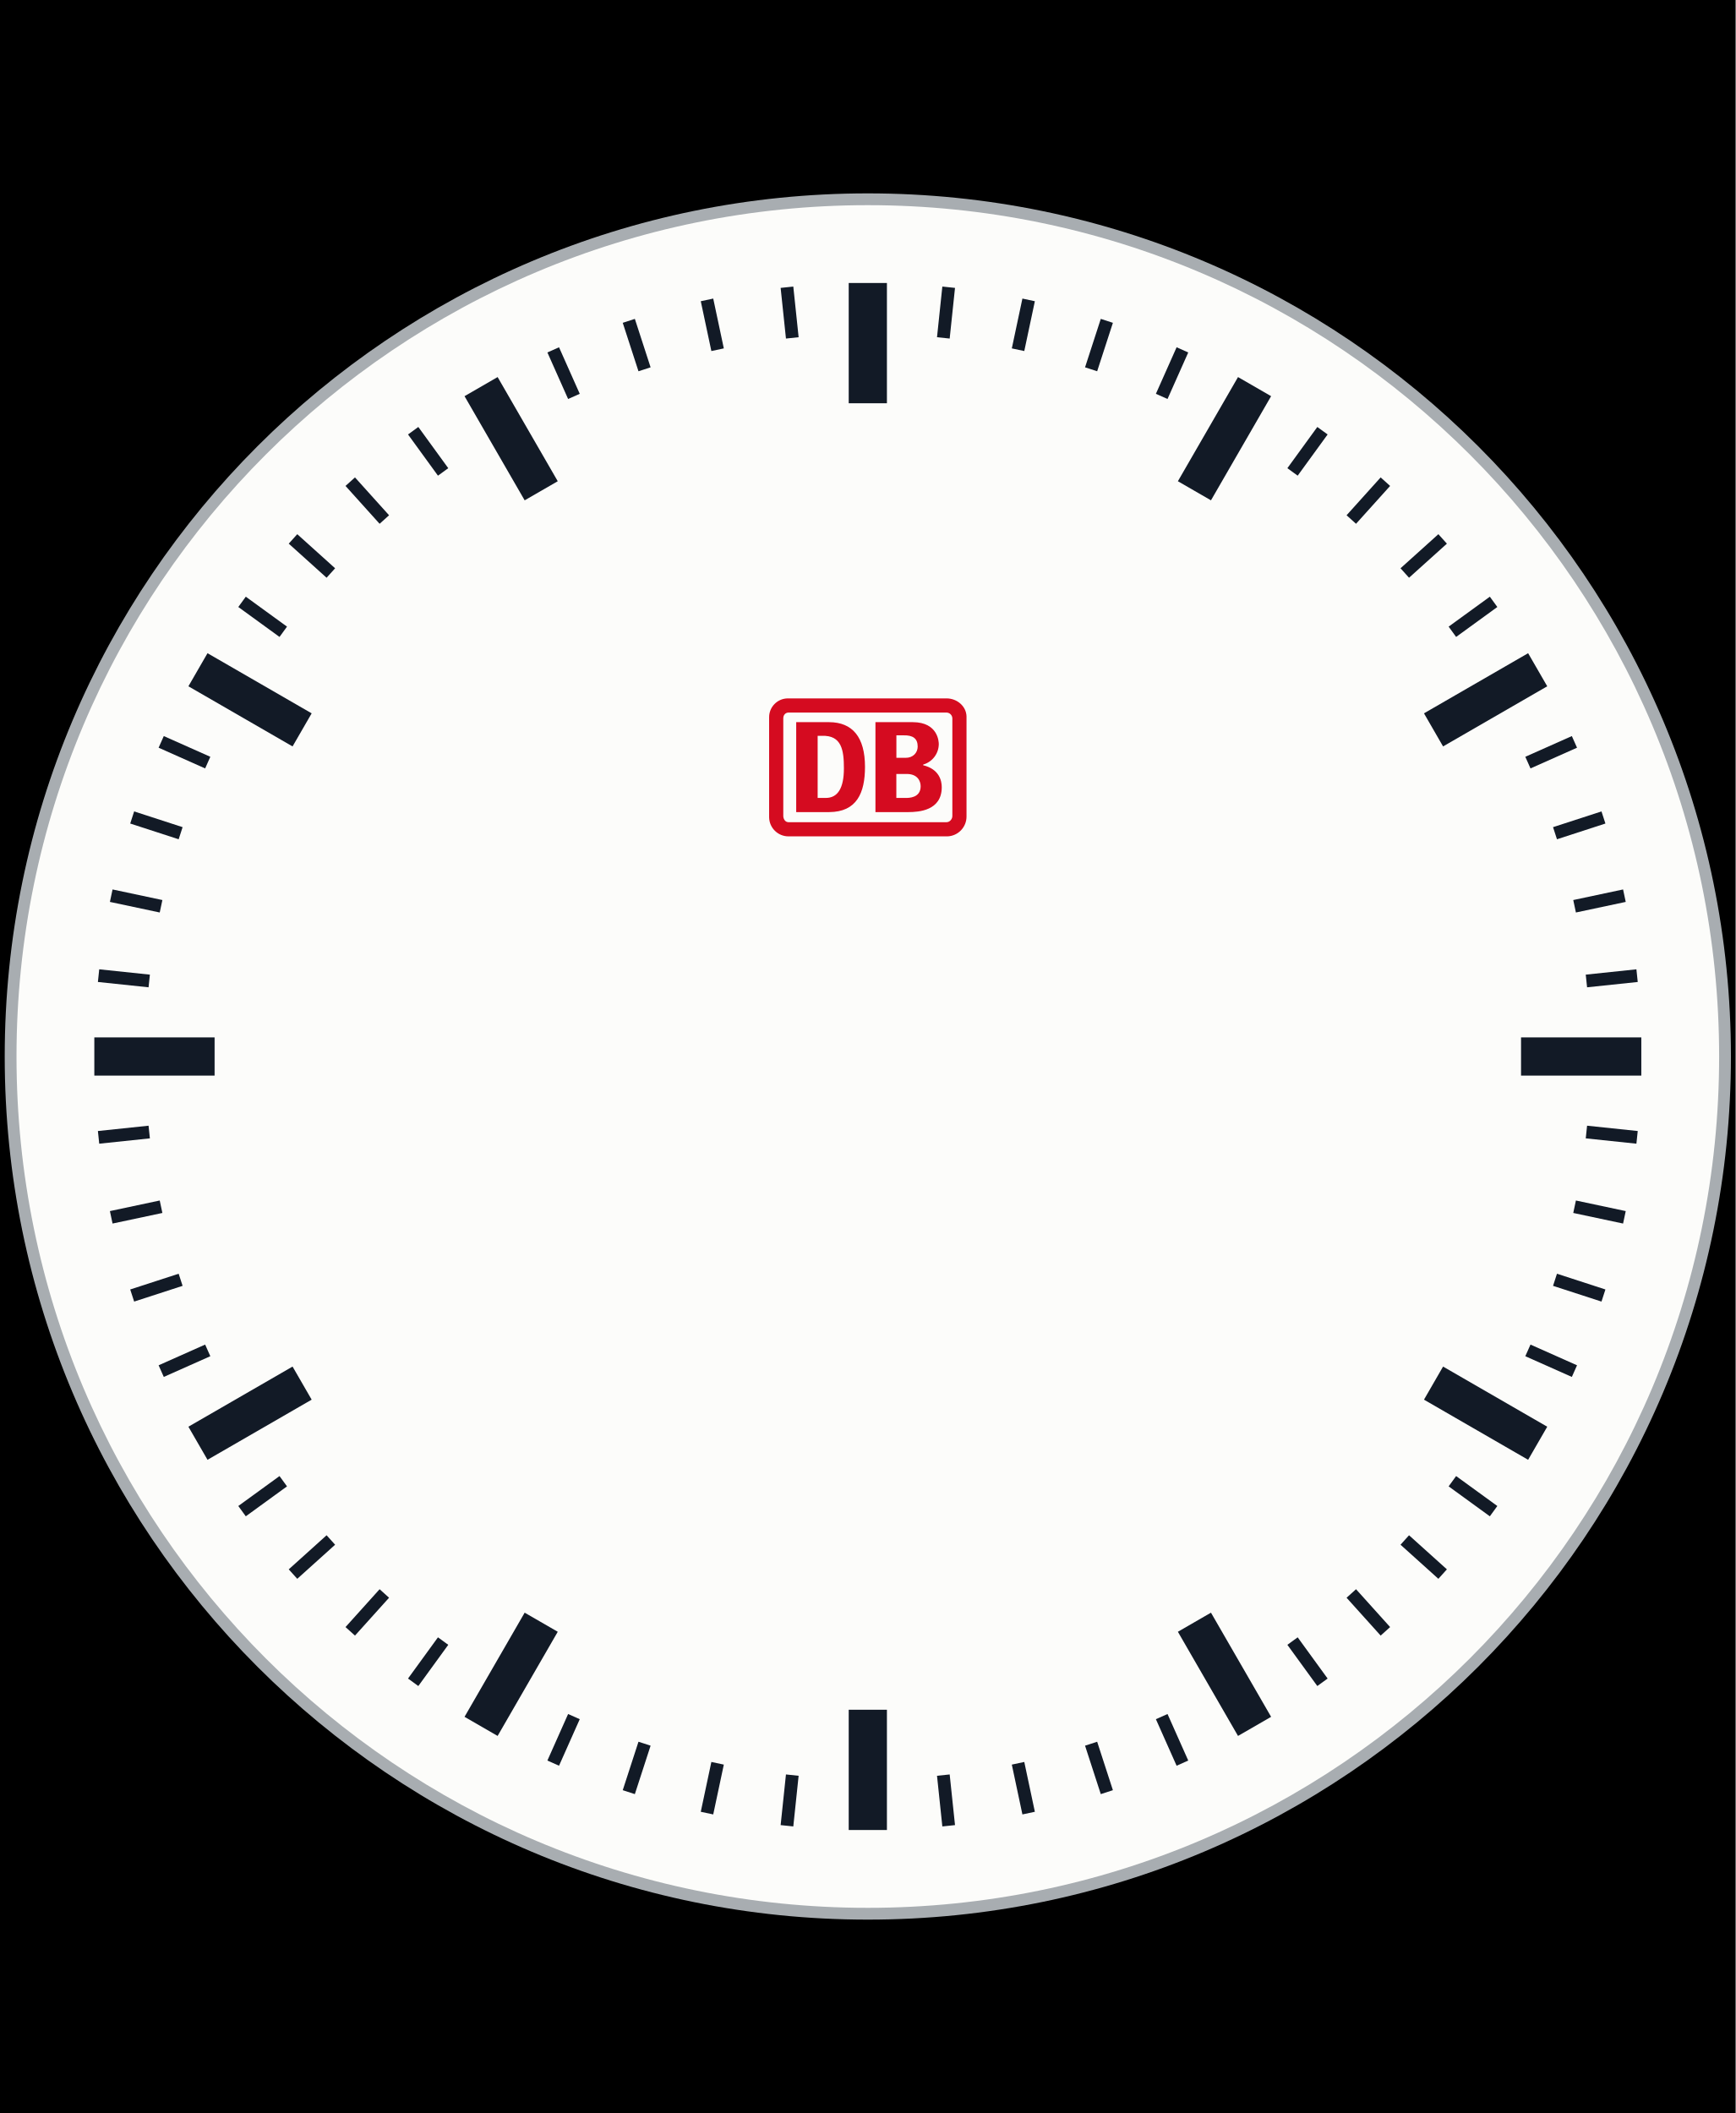
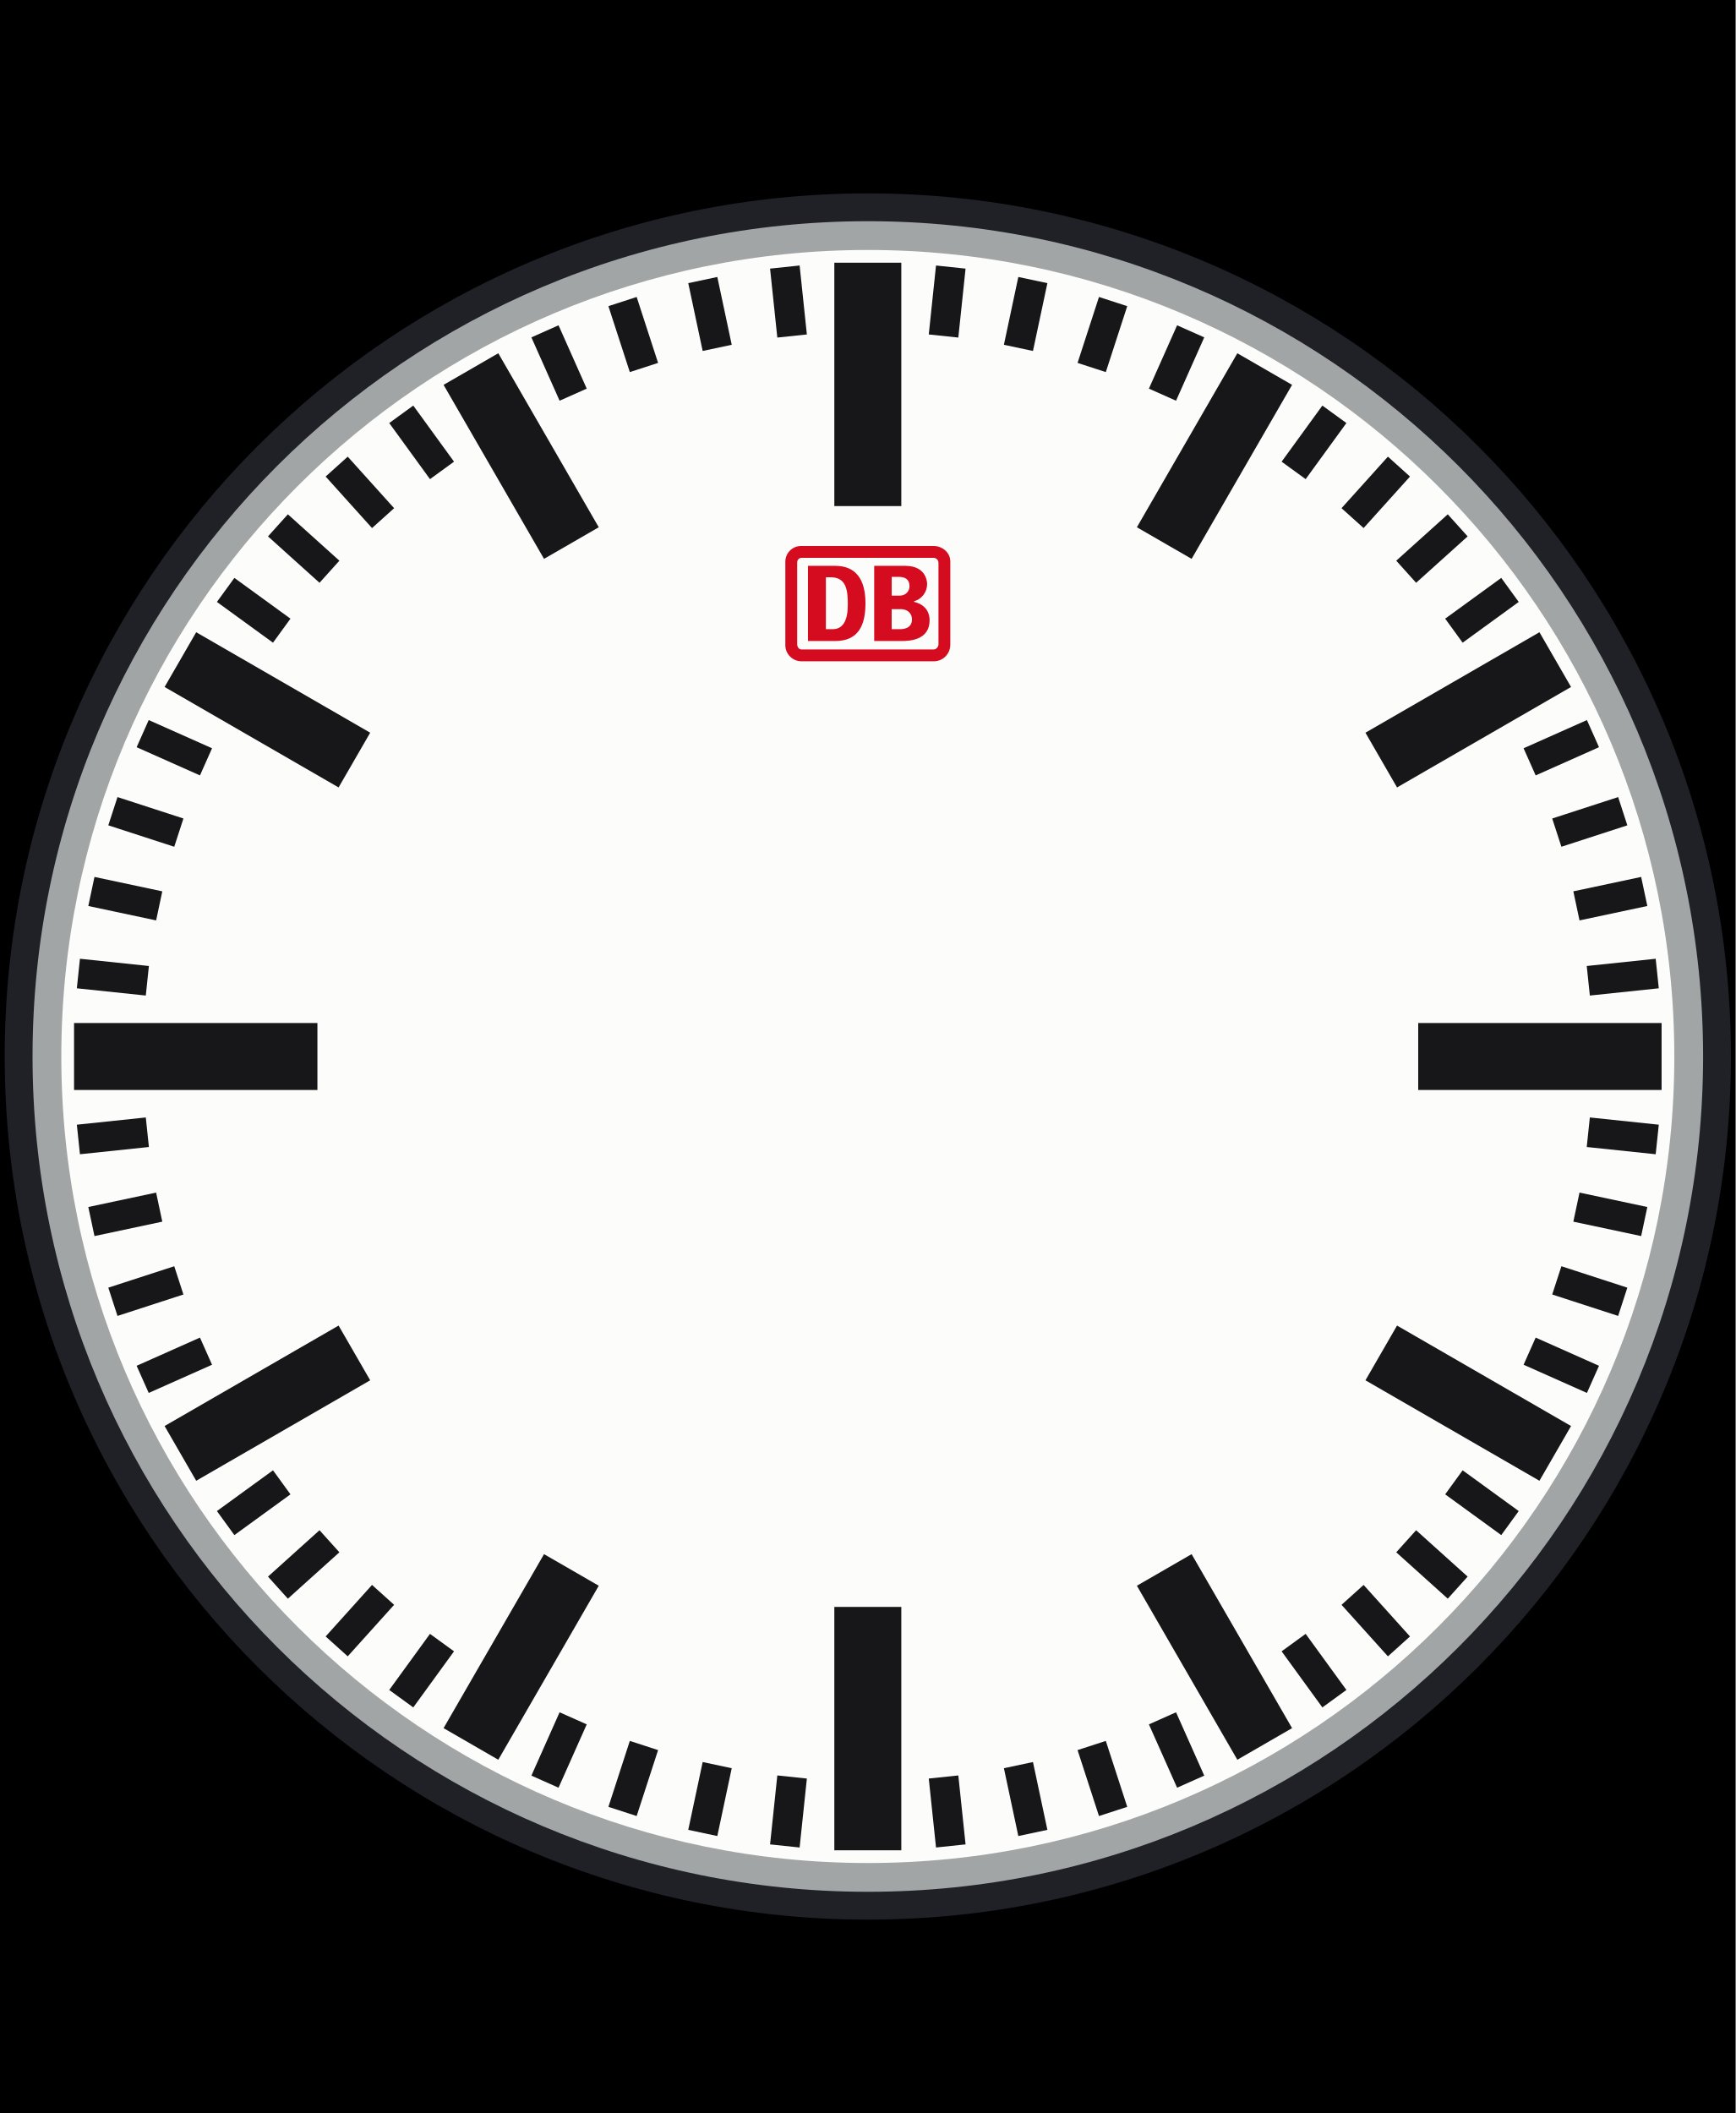
<svg xmlns="http://www.w3.org/2000/svg" width="368" height="448" viewBox="0 0 368 448">
  <rect width="368" height="448" fill="#000" />
-   <circle cx="184" cy="224" r="183" fill="#a8adb1" />
-   <circle cx="184" cy="224" r="180.5" fill="#fcfcfa" />
-   <g fill="#121a26">
-     <rect x="179.95" y="60" width="8.1" height="25.5" transform="rotate(0 184 224)" />
-     <rect x="182.65" y="60" width="2.7" height="10.8" transform="rotate(6 184 224)" />
-     <rect x="182.65" y="60" width="2.7" height="10.8" transform="rotate(12 184 224)" />
-     <rect x="182.65" y="60" width="2.7" height="10.8" transform="rotate(18 184 224)" />
-     <rect x="182.65" y="60" width="2.7" height="10.8" transform="rotate(24 184 224)" />
-     <rect x="179.95" y="60" width="8.1" height="25.5" transform="rotate(30 184 224)" />
-     <rect x="182.65" y="60" width="2.7" height="10.8" transform="rotate(36 184 224)" />
-     <rect x="182.65" y="60" width="2.7" height="10.8" transform="rotate(42 184 224)" />
-     <rect x="182.65" y="60" width="2.7" height="10.8" transform="rotate(48 184 224)" />
-     <rect x="182.65" y="60" width="2.7" height="10.8" transform="rotate(54 184 224)" />
-     <rect x="179.95" y="60" width="8.1" height="25.5" transform="rotate(60 184 224)" />
-     <rect x="182.65" y="60" width="2.7" height="10.8" transform="rotate(66 184 224)" />
-     <rect x="182.65" y="60" width="2.7" height="10.8" transform="rotate(72 184 224)" />
-     <rect x="182.65" y="60" width="2.7" height="10.8" transform="rotate(78 184 224)" />
-     <rect x="182.65" y="60" width="2.7" height="10.8" transform="rotate(84 184 224)" />
-     <rect x="179.95" y="60" width="8.1" height="25.5" transform="rotate(90 184 224)" />
-     <rect x="182.65" y="60" width="2.7" height="10.8" transform="rotate(96 184 224)" />
-     <rect x="182.65" y="60" width="2.7" height="10.8" transform="rotate(102 184 224)" />
-     <rect x="182.65" y="60" width="2.7" height="10.8" transform="rotate(108 184 224)" />
-     <rect x="182.65" y="60" width="2.7" height="10.8" transform="rotate(114 184 224)" />
-     <rect x="179.95" y="60" width="8.1" height="25.5" transform="rotate(120 184 224)" />
-     <rect x="182.65" y="60" width="2.7" height="10.8" transform="rotate(126 184 224)" />
-     <rect x="182.65" y="60" width="2.7" height="10.8" transform="rotate(132 184 224)" />
-     <rect x="182.65" y="60" width="2.7" height="10.8" transform="rotate(138 184 224)" />
-     <rect x="182.65" y="60" width="2.7" height="10.8" transform="rotate(144 184 224)" />
-     <rect x="179.95" y="60" width="8.1" height="25.5" transform="rotate(150 184 224)" />
-     <rect x="182.65" y="60" width="2.7" height="10.8" transform="rotate(156 184 224)" />
-     <rect x="182.65" y="60" width="2.7" height="10.8" transform="rotate(162 184 224)" />
-     <rect x="182.65" y="60" width="2.7" height="10.8" transform="rotate(168 184 224)" />
-     <rect x="182.65" y="60" width="2.7" height="10.8" transform="rotate(174 184 224)" />
-     <rect x="179.95" y="60" width="8.1" height="25.5" transform="rotate(180 184 224)" />
-     <rect x="182.65" y="60" width="2.7" height="10.8" transform="rotate(186 184 224)" />
-     <rect x="182.65" y="60" width="2.7" height="10.8" transform="rotate(192 184 224)" />
-     <rect x="182.65" y="60" width="2.7" height="10.8" transform="rotate(198 184 224)" />
-     <rect x="182.65" y="60" width="2.7" height="10.8" transform="rotate(204 184 224)" />
-     <rect x="179.95" y="60" width="8.1" height="25.5" transform="rotate(210 184 224)" />
-     <rect x="182.65" y="60" width="2.7" height="10.8" transform="rotate(216 184 224)" />
-     <rect x="182.65" y="60" width="2.7" height="10.8" transform="rotate(222 184 224)" />
-     <rect x="182.65" y="60" width="2.7" height="10.8" transform="rotate(228 184 224)" />
-     <rect x="182.65" y="60" width="2.7" height="10.8" transform="rotate(234 184 224)" />
-     <rect x="179.95" y="60" width="8.1" height="25.5" transform="rotate(240 184 224)" />
-     <rect x="182.65" y="60" width="2.7" height="10.8" transform="rotate(246 184 224)" />
-     <rect x="182.65" y="60" width="2.7" height="10.8" transform="rotate(252 184 224)" />
-     <rect x="182.65" y="60" width="2.7" height="10.8" transform="rotate(258 184 224)" />
-     <rect x="182.65" y="60" width="2.7" height="10.8" transform="rotate(264 184 224)" />
-     <rect x="179.95" y="60" width="8.1" height="25.5" transform="rotate(270 184 224)" />
-     <rect x="182.65" y="60" width="2.7" height="10.8" transform="rotate(276 184 224)" />
-     <rect x="182.65" y="60" width="2.7" height="10.8" transform="rotate(282 184 224)" />
-     <rect x="182.65" y="60" width="2.7" height="10.8" transform="rotate(288 184 224)" />
-     <rect x="182.65" y="60" width="2.7" height="10.8" transform="rotate(294 184 224)" />
-     <rect x="179.95" y="60" width="8.1" height="25.5" transform="rotate(300 184 224)" />
-     <rect x="182.65" y="60" width="2.7" height="10.8" transform="rotate(306 184 224)" />
-     <rect x="182.65" y="60" width="2.7" height="10.8" transform="rotate(312 184 224)" />
-     <rect x="182.65" y="60" width="2.7" height="10.8" transform="rotate(318 184 224)" />
-     <rect x="182.65" y="60" width="2.7" height="10.8" transform="rotate(324 184 224)" />
-     <rect x="179.95" y="60" width="8.1" height="25.5" transform="rotate(330 184 224)" />
-     <rect x="182.65" y="60" width="2.7" height="10.8" transform="rotate(336 184 224)" />
-     <rect x="182.65" y="60" width="2.7" height="10.8" transform="rotate(342 184 224)" />
-     <rect x="182.65" y="60" width="2.7" height="10.8" transform="rotate(348 184 224)" />
-     <rect x="182.65" y="60" width="2.7" height="10.8" transform="rotate(354 184 224)" />
+   <circle cx="184" cy="224" r="183" fill="#202127" />
+   <circle cx="184" cy="224" r="177.1" fill="#a1a5a5" />
+   <circle cx="184" cy="224" r="171" fill="#fcfcfa" />
+   <g fill="#171719">
+     <rect x="176.9" y="55.7" width="14.2" height="51.6" transform="rotate(0 184 224)" />
+     <rect x="180.85" y="55.7" width="6.3" height="14.7" transform="rotate(6 184 224)" />
+     <rect x="180.85" y="55.7" width="6.3" height="14.7" transform="rotate(12 184 224)" />
+     <rect x="180.85" y="55.7" width="6.3" height="14.7" transform="rotate(18 184 224)" />
+     <rect x="180.85" y="55.7" width="6.3" height="14.7" transform="rotate(24 184 224)" />
+     <rect x="177.3" y="55.7" width="13.4" height="42.6" transform="rotate(30 184 224)" />
+     <rect x="180.85" y="55.7" width="6.3" height="14.7" transform="rotate(36 184 224)" />
+     <rect x="180.85" y="55.7" width="6.3" height="14.7" transform="rotate(42 184 224)" />
+     <rect x="180.85" y="55.7" width="6.3" height="14.7" transform="rotate(48 184 224)" />
+     <rect x="180.85" y="55.7" width="6.3" height="14.7" transform="rotate(54 184 224)" />
+     <rect x="177.3" y="55.7" width="13.4" height="42.6" transform="rotate(60 184 224)" />
+     <rect x="180.85" y="55.7" width="6.3" height="14.7" transform="rotate(66 184 224)" />
+     <rect x="180.85" y="55.7" width="6.3" height="14.7" transform="rotate(72 184 224)" />
+     <rect x="180.85" y="55.7" width="6.3" height="14.7" transform="rotate(78 184 224)" />
+     <rect x="180.85" y="55.7" width="6.3" height="14.7" transform="rotate(84 184 224)" />
+     <rect x="176.9" y="55.7" width="14.2" height="51.6" transform="rotate(90 184 224)" />
+     <rect x="180.85" y="55.7" width="6.3" height="14.7" transform="rotate(96 184 224)" />
+     <rect x="180.85" y="55.7" width="6.3" height="14.7" transform="rotate(102 184 224)" />
+     <rect x="180.85" y="55.7" width="6.3" height="14.7" transform="rotate(108 184 224)" />
+     <rect x="180.85" y="55.7" width="6.3" height="14.7" transform="rotate(114 184 224)" />
+     <rect x="177.3" y="55.7" width="13.4" height="42.6" transform="rotate(120 184 224)" />
+     <rect x="180.85" y="55.7" width="6.3" height="14.7" transform="rotate(126 184 224)" />
+     <rect x="180.85" y="55.7" width="6.3" height="14.7" transform="rotate(132 184 224)" />
+     <rect x="180.85" y="55.7" width="6.3" height="14.7" transform="rotate(138 184 224)" />
+     <rect x="180.85" y="55.7" width="6.3" height="14.7" transform="rotate(144 184 224)" />
+     <rect x="177.3" y="55.7" width="13.4" height="42.6" transform="rotate(150 184 224)" />
+     <rect x="180.85" y="55.7" width="6.3" height="14.7" transform="rotate(156 184 224)" />
+     <rect x="180.85" y="55.7" width="6.3" height="14.7" transform="rotate(162 184 224)" />
+     <rect x="180.85" y="55.7" width="6.3" height="14.7" transform="rotate(168 184 224)" />
+     <rect x="180.85" y="55.7" width="6.3" height="14.7" transform="rotate(174 184 224)" />
+     <rect x="176.9" y="55.7" width="14.2" height="51.6" transform="rotate(180 184 224)" />
+     <rect x="180.85" y="55.7" width="6.3" height="14.7" transform="rotate(186 184 224)" />
+     <rect x="180.85" y="55.7" width="6.3" height="14.7" transform="rotate(192 184 224)" />
+     <rect x="180.85" y="55.7" width="6.3" height="14.7" transform="rotate(198 184 224)" />
+     <rect x="180.85" y="55.7" width="6.3" height="14.7" transform="rotate(204 184 224)" />
+     <rect x="177.3" y="55.7" width="13.4" height="42.6" transform="rotate(210 184 224)" />
+     <rect x="180.85" y="55.7" width="6.3" height="14.7" transform="rotate(216 184 224)" />
+     <rect x="180.85" y="55.7" width="6.3" height="14.7" transform="rotate(222 184 224)" />
+     <rect x="180.85" y="55.7" width="6.3" height="14.7" transform="rotate(228 184 224)" />
+     <rect x="180.85" y="55.7" width="6.3" height="14.7" transform="rotate(234 184 224)" />
+     <rect x="177.3" y="55.7" width="13.4" height="42.6" transform="rotate(240 184 224)" />
+     <rect x="180.85" y="55.7" width="6.3" height="14.7" transform="rotate(246 184 224)" />
+     <rect x="180.85" y="55.7" width="6.3" height="14.7" transform="rotate(252 184 224)" />
+     <rect x="180.85" y="55.7" width="6.3" height="14.7" transform="rotate(258 184 224)" />
+     <rect x="180.85" y="55.7" width="6.3" height="14.7" transform="rotate(264 184 224)" />
+     <rect x="176.9" y="55.7" width="14.2" height="51.6" transform="rotate(270 184 224)" />
+     <rect x="180.85" y="55.7" width="6.3" height="14.7" transform="rotate(276 184 224)" />
+     <rect x="180.85" y="55.7" width="6.3" height="14.7" transform="rotate(282 184 224)" />
+     <rect x="180.85" y="55.7" width="6.3" height="14.7" transform="rotate(288 184 224)" />
+     <rect x="180.85" y="55.7" width="6.3" height="14.7" transform="rotate(294 184 224)" />
+     <rect x="177.3" y="55.7" width="13.4" height="42.6" transform="rotate(300 184 224)" />
+     <rect x="180.85" y="55.7" width="6.3" height="14.7" transform="rotate(306 184 224)" />
+     <rect x="180.85" y="55.7" width="6.3" height="14.7" transform="rotate(312 184 224)" />
+     <rect x="180.85" y="55.7" width="6.3" height="14.7" transform="rotate(318 184 224)" />
+     <rect x="180.85" y="55.7" width="6.3" height="14.7" transform="rotate(324 184 224)" />
+     <rect x="177.3" y="55.7" width="13.4" height="42.6" transform="rotate(330 184 224)" />
+     <rect x="180.85" y="55.7" width="6.3" height="14.7" transform="rotate(336 184 224)" />
+     <rect x="180.85" y="55.7" width="6.3" height="14.7" transform="rotate(342 184 224)" />
+     <rect x="180.85" y="55.7" width="6.3" height="14.7" transform="rotate(348 184 224)" />
+     <rect x="180.85" y="55.7" width="6.3" height="14.7" transform="rotate(354 184 224)" />
  </g>
-   <path d="M27.2 7.53h-1.43v4.54h1.83c1.53.03 2.47-1.04 2.47-2.27 0-1.63-.96-2.32-2.87-2.27zm.6 7.8h-2.04v4.84h1.84c.7.01 3.07 0 3.07-2.37 0-1.01-.62-2.5-2.87-2.47zm-17.1-7.7h-.83v12.54h1.53c2.58.06 3.77-2.05 3.77-5.97 0-3.6-.41-6.74-4.47-6.57zm18.4-2.76c5.13.02 5.23 4.03 5.23 4.43a4.33 4.33 0 01-3.15 4.13v.14c3.26.79 3.75 3.14 3.75 4.43 0 4.76-4.68 5.02-6.71 5.03h-6.68V4.87h7.56zm-16.9 0c4.7.02 7.23 3.01 7.23 9.03 0 5.29-1.68 9.1-7.23 9.13H5.54V4.87h6.66zm23.7-1.94H4c-.63 0-1.04.5-1.06 1.05l-.01.12v19.7c0 .57.35 1.22.95 1.26l.12.01h31.9c.63 0 1.13-.6 1.16-1.14l.01-.13V4.1a1.2 1.2 0 00-1.17-1.17zm0-2.86c2.1 0 3.97 1.56 4.03 3.63v20.2a4 4 0 01-3.83 4.03H4A3.91 3.91 0 01.07 24.1V3.9A3.8 3.8 0 013.8.07h32.1z" fill="#d50b20" transform="translate(163 148) scale(1.05)" />
+   <path d="M27.2 7.53h-1.43v4.54h1.83c1.53.03 2.47-1.04 2.47-2.27 0-1.63-.96-2.32-2.87-2.27zm.6 7.8h-2.04v4.84h1.84c.7.01 3.07 0 3.07-2.37 0-1.01-.62-2.5-2.87-2.47zm-17.1-7.7h-.83v12.54h1.53c2.58.06 3.77-2.05 3.77-5.97 0-3.6-.41-6.74-4.47-6.57zm18.4-2.76c5.13.02 5.23 4.03 5.23 4.43a4.33 4.33 0 01-3.15 4.13v.14c3.26.79 3.75 3.14 3.75 4.43 0 4.76-4.68 5.02-6.71 5.03h-6.68V4.87h7.56zm-16.9 0c4.7.02 7.23 3.01 7.23 9.03 0 5.29-1.68 9.1-7.23 9.13H5.54V4.87h6.66zm23.7-1.94H4c-.63 0-1.04.5-1.06 1.05l-.01.12v19.7c0 .57.35 1.22.95 1.26l.12.01h31.9c.63 0 1.13-.6 1.16-1.14l.01-.13V4.1a1.2 1.2 0 00-1.17-1.17zm0-2.86c2.1 0 3.97 1.56 4.03 3.63v20.2a4 4 0 01-3.83 4.03H4A3.91 3.91 0 01.07 24.1V3.9A3.8 3.8 0 013.8.07h32.1z" fill="#d50b20" transform="translate(166.45 115.7) scale(0.8775)" />
</svg>
